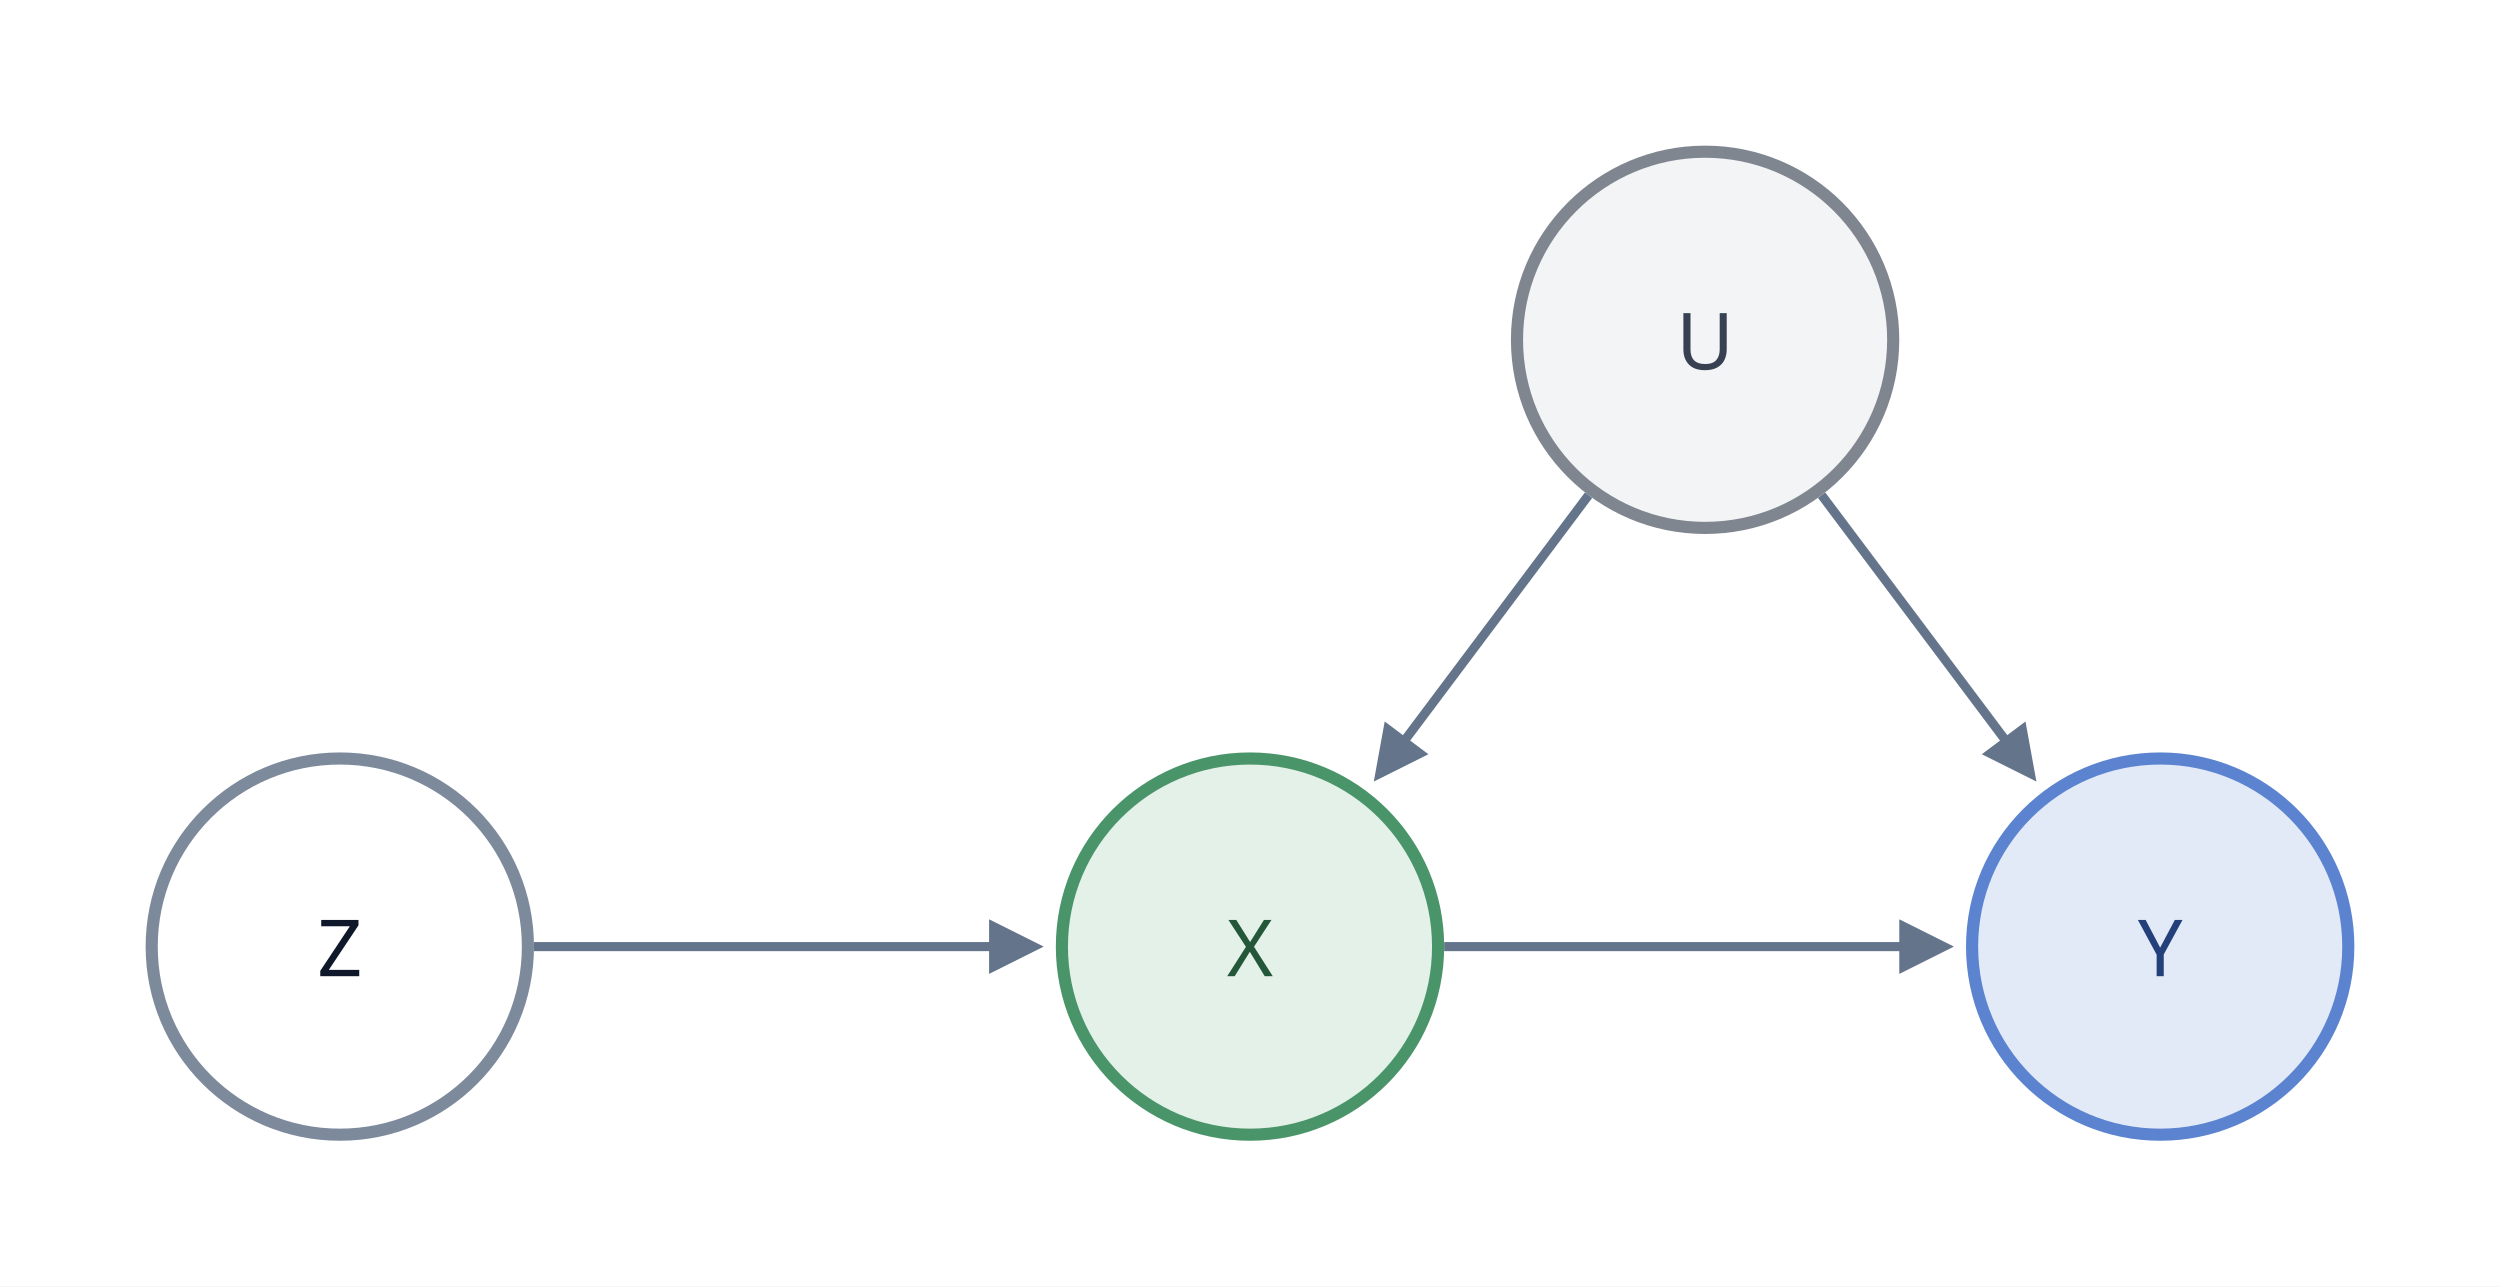
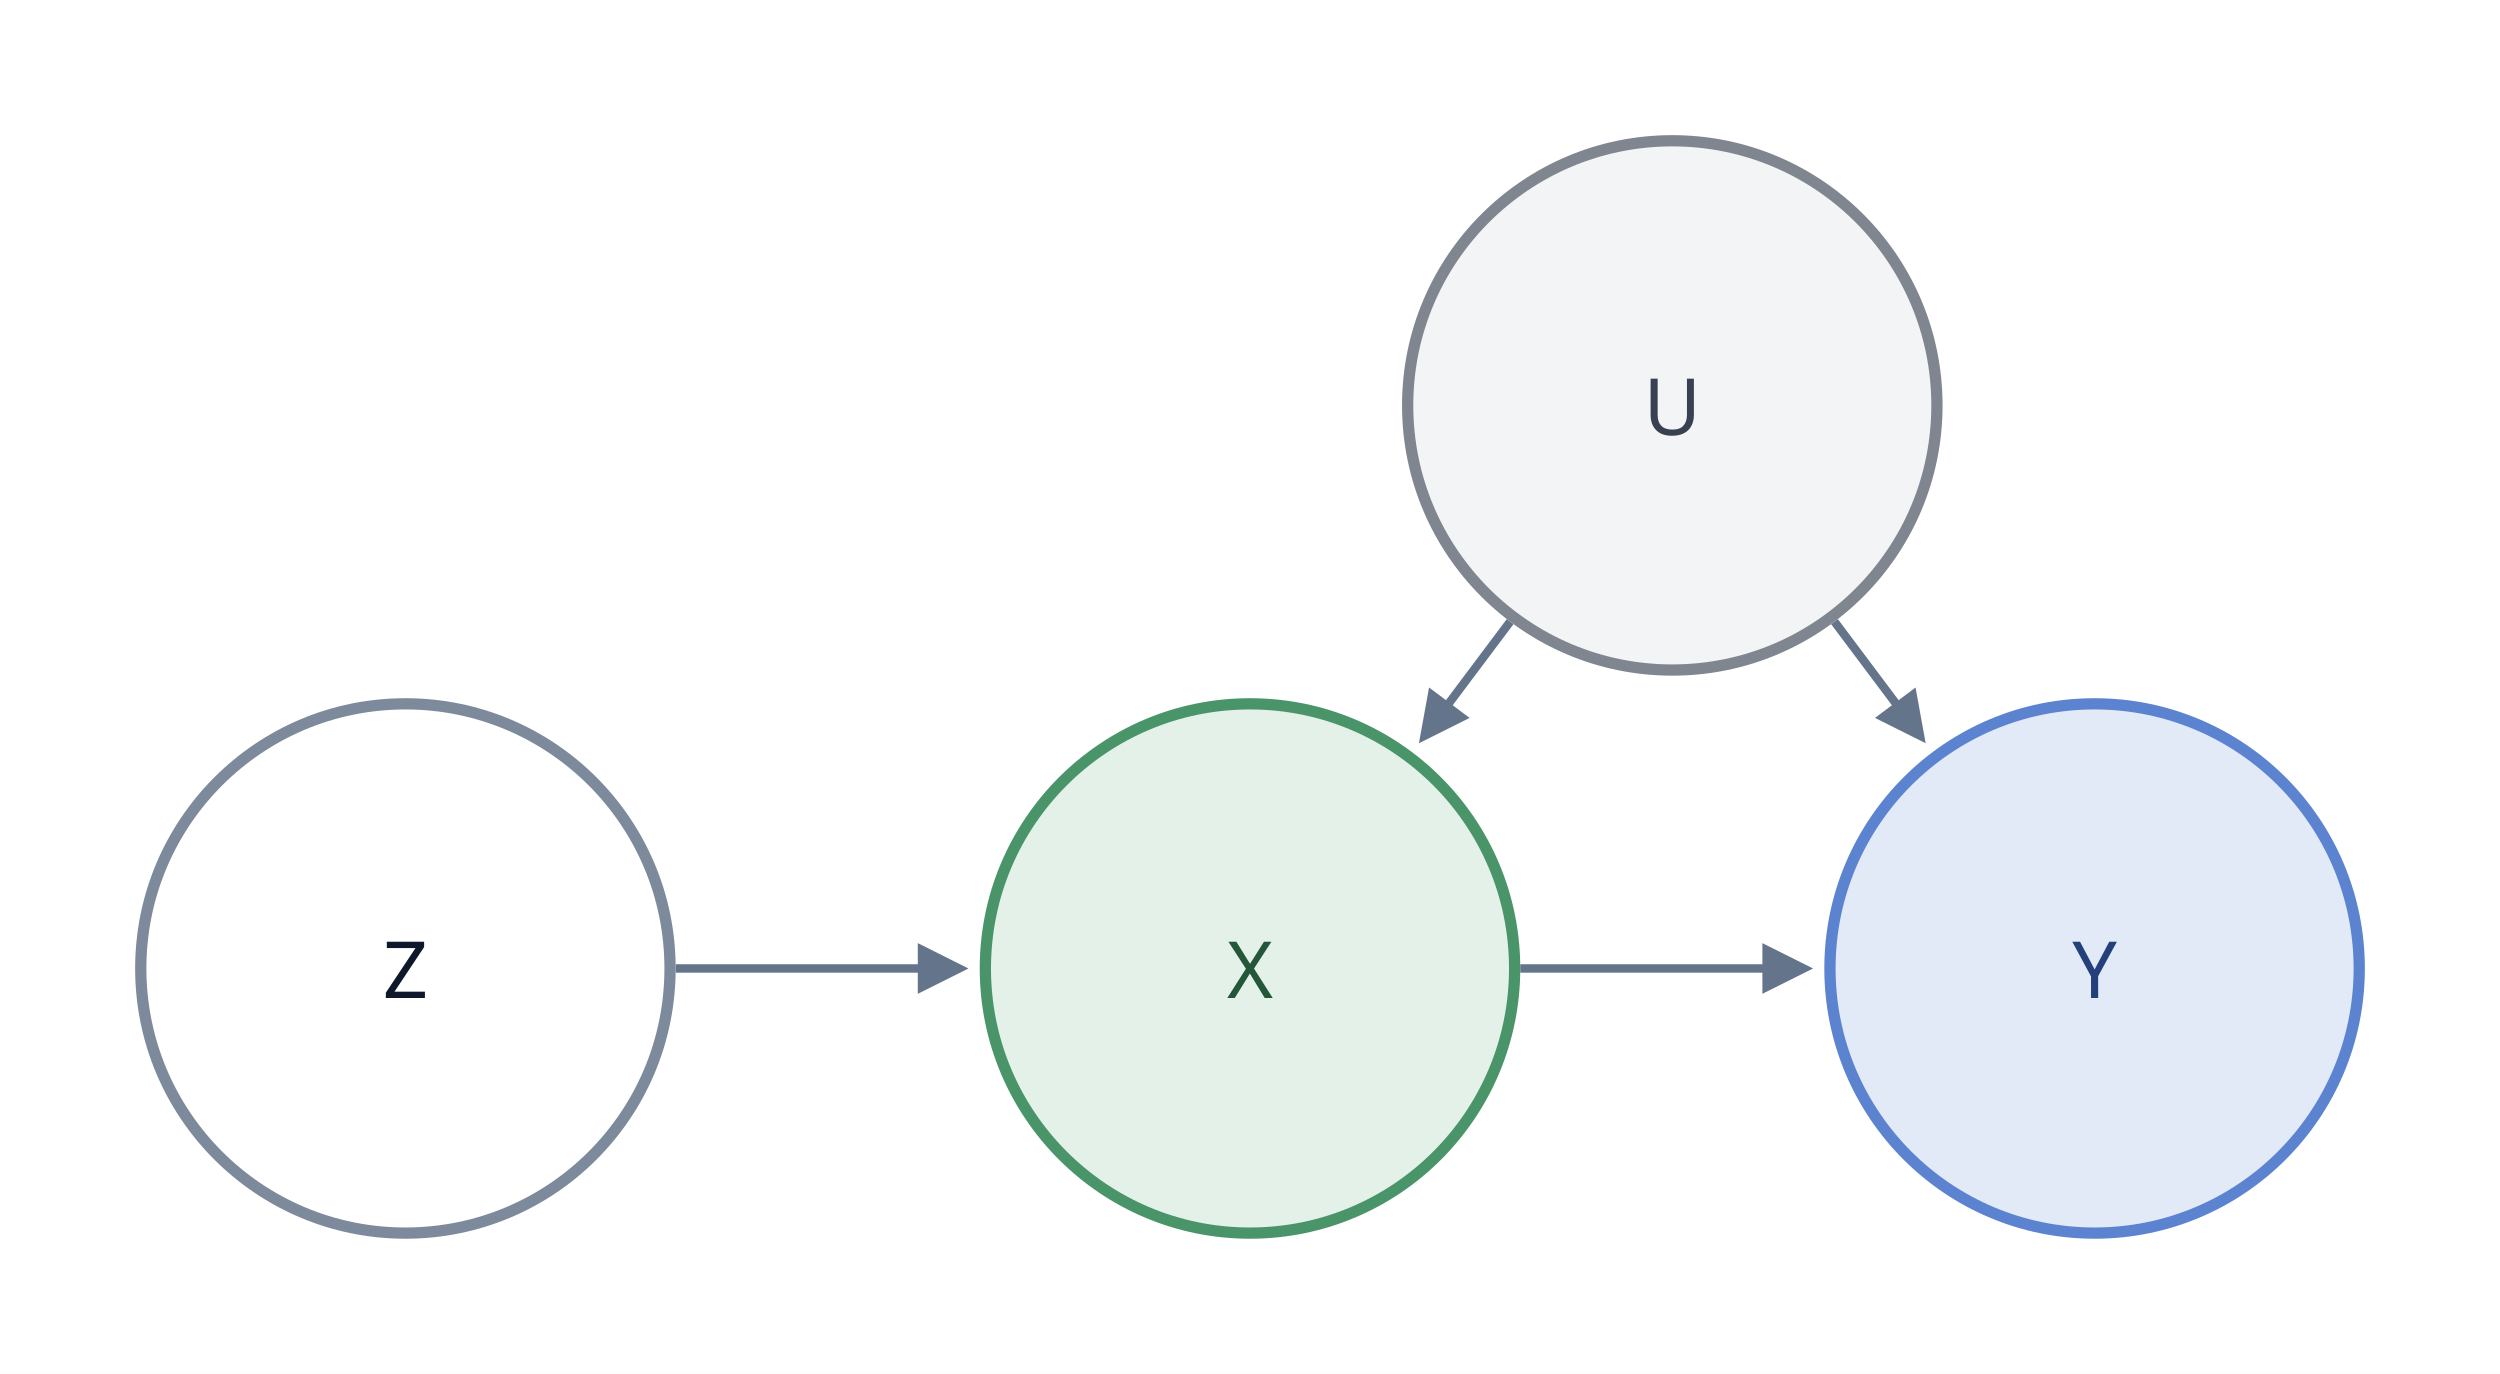
- <svg xmlns="http://www.w3.org/2000/svg" width="412" height="212" viewBox="0 0 412 212">
-   <rect width="412" height="212" fill="#ffffff" />
-   <line x1="88" y1="156" x2="164" y2="156" stroke="#64748b" stroke-width="1.5" />
-   <path d="M172,156 L163,160.5 L163,151.5 Z" fill="#64748b" />
-   <line x1="238" y1="156" x2="314" y2="156" stroke="#64748b" stroke-width="1.5" />
-   <path d="M322,156 L313,160.5 L313,151.5 Z" fill="#64748b" />
-   <line x1="261.8" y1="81.6" x2="231.2" y2="122.4" stroke="#64748b" stroke-width="1.5" />
-   <path d="M226.4,128.8 L228.2,118.9 L235.4,124.3 Z" fill="#64748b" />
-   <line x1="300.2" y1="81.6" x2="330.8" y2="122.4" stroke="#64748b" stroke-width="1.5" />
-   <path d="M335.6,128.8 L326.6,124.3 L333.8,118.9 Z" fill="#64748b" />
-   <g font-family="'IBM Plex Sans', system-ui, sans-serif" font-size="13" font-weight="500" text-anchor="middle">
-     <circle cx="56" cy="156" r="31" fill="#ffffff" stroke="#7d8a9c" stroke-width="2" />
-     <text x="56" y="160.88" fill="#0f172a">Z</text>
-     <circle cx="206" cy="156" r="31" fill="#e3f1e8" stroke="#4a946a" stroke-width="2" />
-     <text x="206" y="160.88" fill="#24563a">X</text>
-     <circle cx="356" cy="156" r="31" fill="#e2eaf8" stroke="#5b83cf" stroke-width="2" />
-     <text x="356" y="160.88" fill="#23407a">Y</text>
-     <circle cx="281" cy="56" r="31" fill="#f3f4f6" stroke="#80868f" stroke-width="2" />
-     <text x="281" y="60.88" fill="#374151">U</text>
+ <svg xmlns="http://www.w3.org/2000/svg" width="444" height="244" viewBox="0 0 444 244">
+   <rect width="444" height="244" fill="#ffffff" />
+   <line x1="120" y1="172" x2="164" y2="172" stroke="#64748b" stroke-width="1.5" />
+   <path d="M172,172 L163,176.5 L163,167.5 Z" fill="#64748b" />
+   <line x1="270" y1="172" x2="314" y2="172" stroke="#64748b" stroke-width="1.5" />
+   <path d="M322,172 L313,176.5 L313,167.5 Z" fill="#64748b" />
+   <line x1="268.2" y1="110.4" x2="256.8" y2="125.6" stroke="#64748b" stroke-width="1.5" />
+   <path d="M252,132 L253.8,122.1 L261,127.5 Z" fill="#64748b" />
+   <line x1="325.8" y1="110.4" x2="337.2" y2="125.6" stroke="#64748b" stroke-width="1.5" />
+   <path d="M342,132 L333,127.5 L340.2,122.1 Z" fill="#64748b" />
+   <circle cx="72" cy="172" r="47" fill="#ffffff" stroke="#7d8a9c" stroke-width="2" />
+   <g font-family="'IBM Plex Sans', system-ui, sans-serif" font-size="14" font-weight="500" text-anchor="middle">
+     <text x="72" y="177.25" fill="#0f172a">Z</text>
+   </g>
+   <circle cx="222" cy="172" r="47" fill="#e3f1e8" stroke="#4a946a" stroke-width="2" />
+   <g font-family="'IBM Plex Sans', system-ui, sans-serif" font-size="14" font-weight="500" text-anchor="middle">
+     <text x="222" y="177.25" fill="#24563a">X</text>
+   </g>
+   <circle cx="372" cy="172" r="47" fill="#e2eaf8" stroke="#5b83cf" stroke-width="2" />
+   <g font-family="'IBM Plex Sans', system-ui, sans-serif" font-size="14" font-weight="500" text-anchor="middle">
+     <text x="372" y="177.25" fill="#23407a">Y</text>
+   </g>
+   <circle cx="297" cy="72" r="47" fill="#f3f4f6" stroke="#80868f" stroke-width="2" />
+   <g font-family="'IBM Plex Sans', system-ui, sans-serif" font-size="14" font-weight="500" text-anchor="middle">
+     <text x="297" y="77.25" fill="#374151">U</text>
  </g>
</svg>
